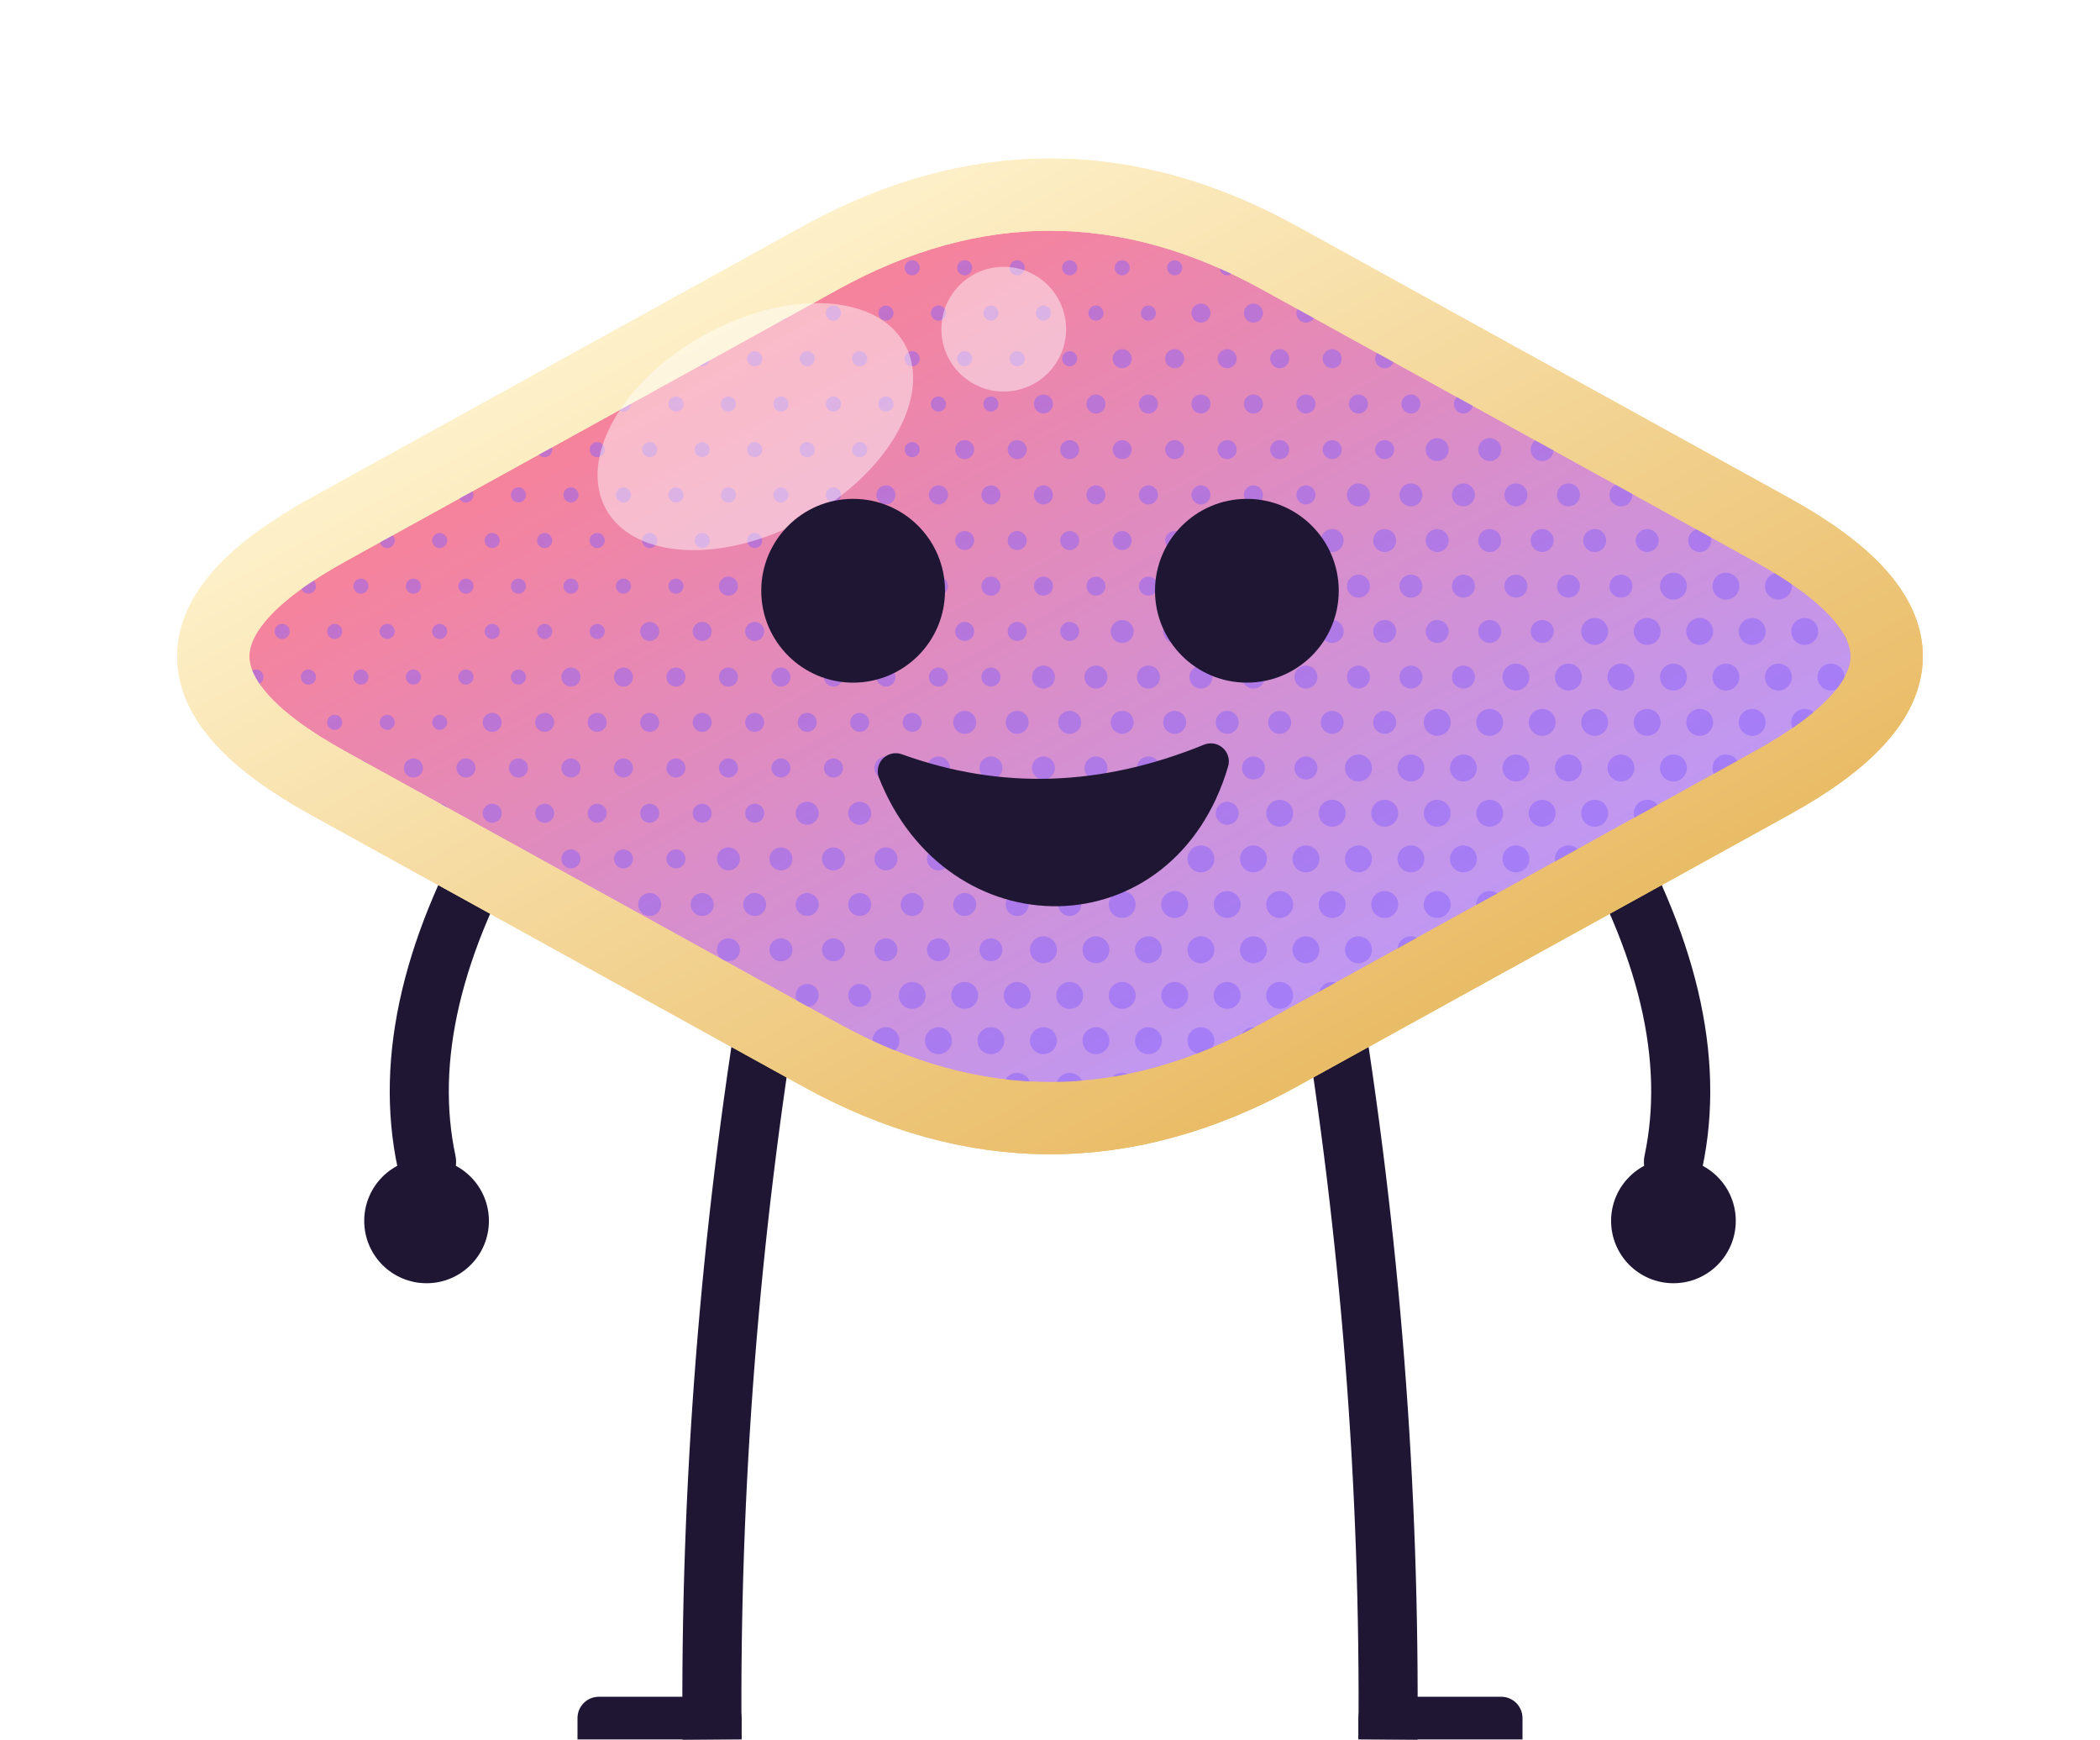
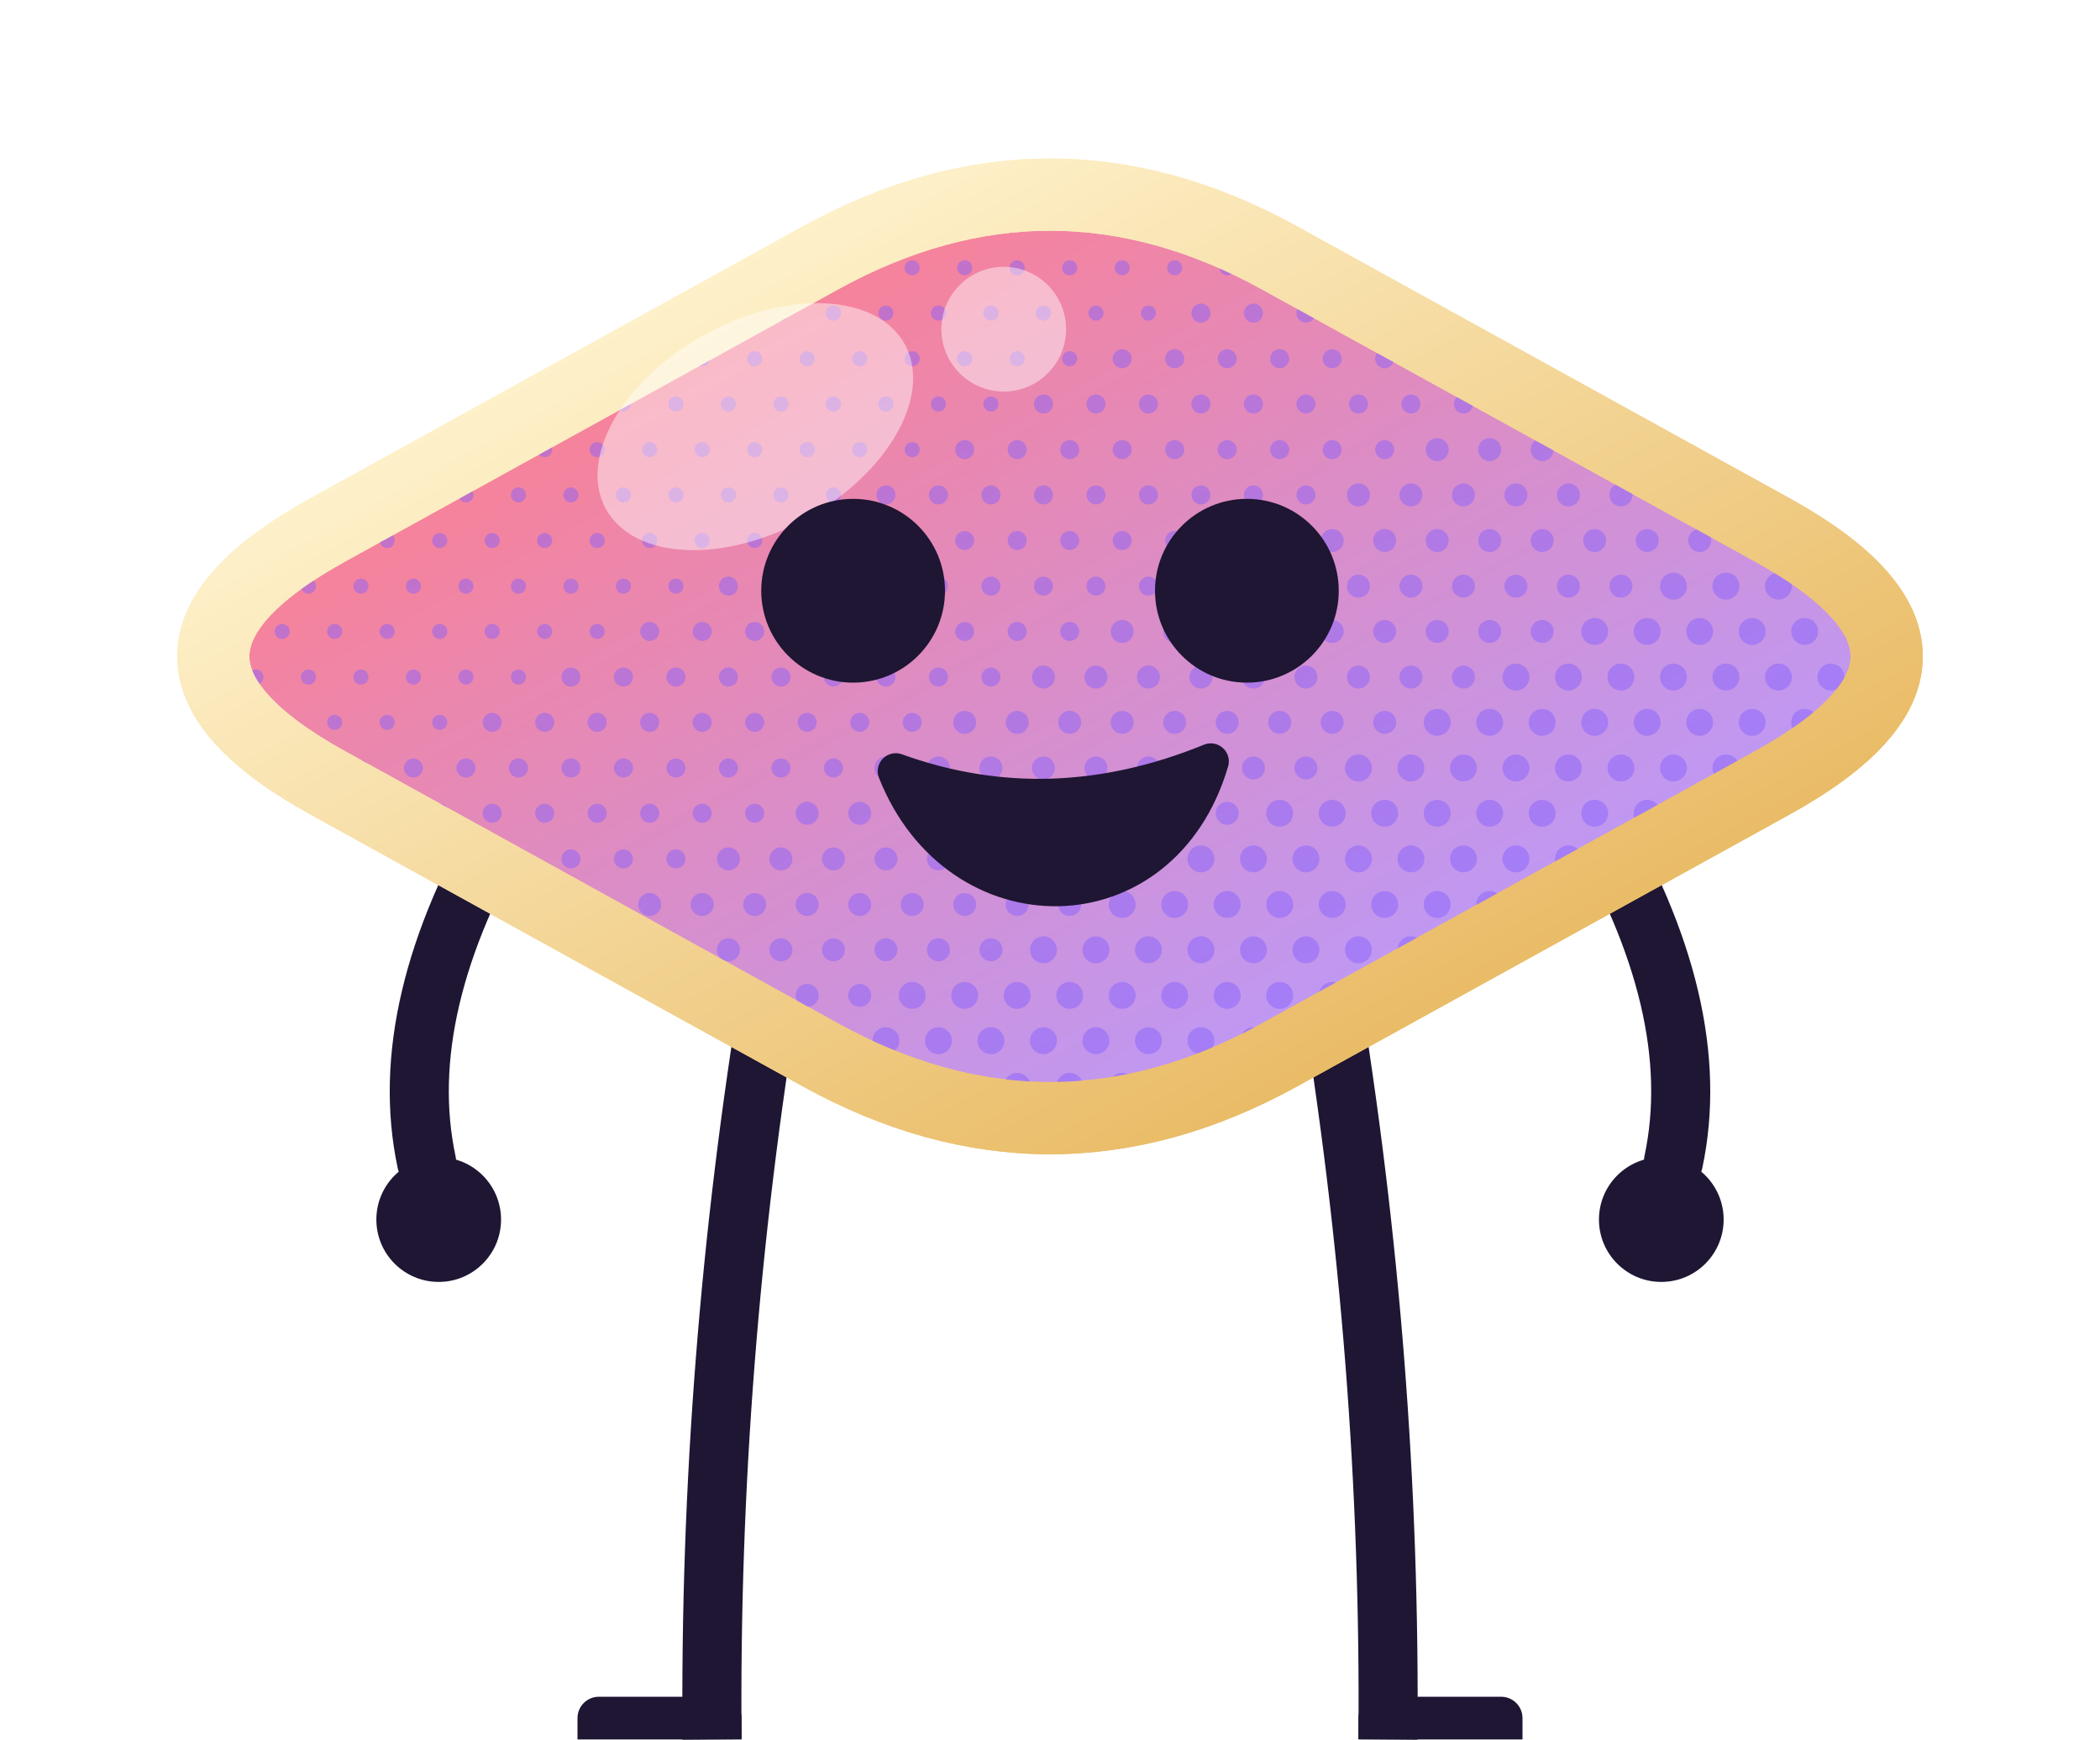
<svg aria-hidden="true" focusable="false" viewBox="0 0 64 53" data-character="diamond" style="overflow:visible">
  <g data-part="figure" style="transform-box:fill-box;transform-origin:50% 100%">
    <g>
      <defs>
        <linearGradient id="preview-body" x1="0.15" y1="0.15" x2="0.85" y2="0.85">
          <stop offset="0" style="stop-color:#FF7F8E" />
          <stop offset="1" style="stop-color:#B79BFF" />
        </linearGradient>
        <linearGradient id="preview-edge" x1="0.15" y1="0.15" x2="0.85" y2="0.85">
          <stop offset="0" style="stop-color:#FFF4D0" />
          <stop offset="1" style="stop-color:#E8B860" />
        </linearGradient>
      </defs>
      <g data-part="limbs">
        <g data-part="arm" data-pose="rest" style="transform-box:fill-box;transform-origin:50% 0%">
          <path data-part="reach" d="M15.5 24.8 Q12 30.7 13 35.4" pathLength="1" style="fill:none;stroke:#1E1633;stroke-width:1.8;stroke-linecap:round" />
-           <circle data-part="hand" cx="13" cy="37.2" r="1.9" style="fill:#1E1633;transform-box:fill-box;transform-origin:50% 50%" />
+           <circle data-part="hand" cx="13.37" cy="37.16" r="1.9" style="fill:#1E1633;transform-box:fill-box;transform-origin:50% 50%" />
        </g>
        <g data-part="arm" data-pose="rest" style="transform-box:fill-box;transform-origin:50% 0%">
          <path data-part="reach" d="M48.5 24.8 Q52 30.7 51 35.4" pathLength="1" style="fill:none;stroke:#1E1633;stroke-width:1.8;stroke-linecap:round" />
-           <circle data-part="hand" cx="51" cy="37.2" r="1.9" style="fill:#1E1633;transform-box:fill-box;transform-origin:50% 50%" />
+           <circle data-part="hand" cx="50.63" cy="37.16" r="1.9" style="fill:#1E1633;transform-box:fill-box;transform-origin:50% 50%" />
        </g>
        <g data-part="leg" data-pose="rest" style="transform-box:fill-box;transform-origin:50% 0%">
          <path d="M23.5 30 Q21.6 41.5 21.7 53" style="fill:none;stroke:#1E1633;stroke-width:1.8;stroke-linecap:butt" />
          <path d="M17.6 53 V52.35 A0.65 0.65 0 0 1 18.25 51.7 H21.95 A0.65 0.65 0 0 1 22.6 52.35 V53 Z" style="fill:#1E1633" />
        </g>
        <g data-part="leg" data-pose="rest" style="transform-box:fill-box;transform-origin:50% 0%">
          <path d="M40.5 30 Q42.4 41.5 42.3 53" style="fill:none;stroke:#1E1633;stroke-width:1.8;stroke-linecap:butt" />
          <path d="M41.4 53 V52.35 A0.65 0.65 0 0 1 42.05 51.7 H45.75 A0.65 0.65 0 0 1 46.4 52.35 V53 Z" style="fill:#1E1633" />
        </g>
      </g>
      <g data-part="body">
        <path d="M25 7.86 Q32 4 39 7.86 L54 16.14 Q61 20 54 23.86 L39 32.14 Q32 36 25 32.14 L10 23.86 Q3 20 10 16.14 Z" style="fill:url(#preview-body);stroke:url(#preview-edge);stroke-width:2.2;stroke-linejoin:round" />
        <g data-part="halftone">
          <path d="" style="fill:none;stroke:#835EFF;stroke-opacity:0.45;stroke-width:0.22;stroke-linecap:round" />
          <path d="" style="fill:none;stroke:#835EFF;stroke-opacity:0.45;stroke-width:0.34;stroke-linecap:round" />
          <path d="M27 6.77h0M28.6 6.77h0M30.2 6.77h0M31.8 6.77h0M33.4 6.77h0M35 6.77h0M36.6 6.77h0M24.6 8.16h0M26.2 8.16h0M27.8 8.16h0M29.4 8.16h0M31 8.16h0M32.6 8.16h0M34.2 8.16h0M35.8 8.16h0M37.4 8.16h0M22.2 9.54h0M23.8 9.54h0M25.4 9.54h0M27 9.54h0M28.6 9.54h0M30.2 9.54h0M31.8 9.54h0M33.4 9.54h0M35 9.54h0M19.8 10.93h0M21.4 10.93h0M23 10.93h0M24.6 10.93h0M26.2 10.93h0M27.8 10.93h0M29.4 10.93h0M31 10.93h0M32.6 10.93h0M17.4 12.31h0M19 12.31h0M20.6 12.31h0M22.2 12.31h0M23.8 12.31h0M25.4 12.31h0M27 12.31h0M28.6 12.31h0M30.2 12.31h0M15 13.7h0M16.6 13.7h0M18.2 13.7h0M19.8 13.7h0M21.4 13.7h0M23 13.7h0M24.6 13.7h0M26.2 13.7h0M27.8 13.7h0M12.6 15.08h0M14.2 15.08h0M15.8 15.08h0M17.4 15.08h0M19 15.08h0M20.6 15.08h0M22.2 15.08h0M23.8 15.08h0M25.4 15.08h0M10.2 16.47h0M11.8 16.47h0M13.4 16.47h0M15 16.47h0M16.6 16.47h0M18.2 16.47h0M19.8 16.47h0M21.4 16.47h0M23 16.47h0M7.8 17.86h0M9.4 17.86h0M11 17.86h0M12.6 17.86h0M14.2 17.86h0M15.8 17.86h0M17.4 17.86h0M19 17.86h0M20.6 17.86h0M7 19.24h0M8.6 19.24h0M10.2 19.24h0M11.8 19.24h0M13.4 19.24h0M15 19.24h0M16.6 19.24h0M18.2 19.24h0M7.8 20.63h0M9.4 20.63h0M11 20.63h0M12.6 20.63h0M14.2 20.63h0M15.8 20.63h0M7 22.01h0M8.6 22.01h0M10.2 22.01h0M11.8 22.01h0M13.4 22.01h0M9.4 23.4h0M11 23.4h0" style="fill:none;stroke:#835EFF;stroke-opacity:0.45;stroke-width:0.46;stroke-linecap:round" />
          <path d="M39 8.16h0M36.6 9.54h0M38.2 9.54h0M39.8 9.54h0M41.4 9.54h0M34.2 10.93h0M35.8 10.93h0M37.4 10.93h0M39 10.93h0M40.6 10.93h0M42.2 10.93h0M43.8 10.93h0M31.8 12.31h0M33.4 12.31h0M35 12.31h0M36.6 12.31h0M38.2 12.31h0M39.8 12.31h0M41.4 12.31h0M43 12.31h0M44.6 12.31h0M29.4 13.7h0M31 13.7h0M32.6 13.7h0M34.2 13.7h0M35.8 13.7h0M37.4 13.7h0M39 13.7h0M40.6 13.7h0M42.2 13.7h0M27 15.08h0M28.6 15.08h0M30.2 15.08h0M31.8 15.08h0M33.4 15.08h0M35 15.08h0M36.6 15.08h0M38.2 15.08h0M39.8 15.08h0M24.6 16.47h0M26.2 16.47h0M27.8 16.47h0M29.4 16.47h0M31 16.47h0M32.6 16.47h0M34.2 16.47h0M35.8 16.47h0M37.4 16.47h0M22.2 17.86h0M23.8 17.86h0M25.4 17.86h0M27 17.86h0M28.6 17.86h0M30.2 17.86h0M31.8 17.86h0M33.4 17.86h0M35 17.86h0M19.8 19.24h0M21.4 19.24h0M23 19.24h0M24.6 19.24h0M26.2 19.24h0M27.8 19.24h0M29.4 19.24h0M31 19.24h0M32.6 19.24h0M17.4 20.63h0M19 20.63h0M20.6 20.63h0M22.2 20.63h0M23.8 20.63h0M25.4 20.63h0M27 20.63h0M28.6 20.63h0M30.2 20.63h0M15 22.01h0M16.6 22.01h0M18.2 22.01h0M19.8 22.01h0M21.4 22.01h0M23 22.01h0M24.6 22.01h0M26.2 22.01h0M27.8 22.01h0M12.6 23.4h0M14.2 23.4h0M15.8 23.4h0M17.4 23.4h0M19 23.4h0M20.6 23.4h0M22.2 23.4h0M23.8 23.4h0M25.4 23.4h0M11.8 24.78h0M13.4 24.78h0M15 24.78h0M16.6 24.78h0M18.2 24.78h0M19.8 24.78h0M21.4 24.78h0M23 24.78h0M14.2 26.17h0M15.8 26.17h0M17.4 26.17h0M19 26.17h0M20.6 26.17h0M18.2 27.56h0" style="fill:none;stroke:#835EFF;stroke-opacity:0.45;stroke-width:0.58;stroke-linecap:round" />
          <path d="M46.2 12.31h0M43.8 13.7h0M45.4 13.7h0M47 13.7h0M48.6 13.7h0M41.4 15.08h0M43 15.08h0M44.6 15.08h0M46.2 15.08h0M47.8 15.08h0M49.4 15.08h0M51 15.08h0M39 16.47h0M40.6 16.47h0M42.2 16.47h0M43.8 16.47h0M45.4 16.47h0M47 16.47h0M48.6 16.47h0M50.2 16.47h0M51.8 16.47h0M36.6 17.86h0M38.2 17.86h0M39.8 17.86h0M41.4 17.86h0M43 17.86h0M44.6 17.86h0M46.2 17.86h0M47.8 17.86h0M49.4 17.86h0M34.2 19.24h0M35.8 19.24h0M37.4 19.24h0M39 19.24h0M40.6 19.24h0M42.2 19.24h0M43.8 19.24h0M45.4 19.24h0M47 19.24h0M31.8 20.63h0M33.4 20.63h0M35 20.63h0M36.6 20.63h0M38.2 20.63h0M39.8 20.63h0M41.4 20.63h0M43 20.63h0M44.6 20.63h0M29.4 22.01h0M31 22.01h0M32.6 22.01h0M34.2 22.01h0M35.8 22.01h0M37.4 22.01h0M39 22.01h0M40.6 22.01h0M42.2 22.01h0M27 23.4h0M28.6 23.4h0M30.2 23.4h0M31.8 23.4h0M33.4 23.4h0M35 23.4h0M36.6 23.4h0M38.2 23.4h0M39.8 23.4h0M24.6 24.78h0M26.2 24.78h0M27.8 24.78h0M29.4 24.78h0M31 24.78h0M32.6 24.78h0M34.2 24.78h0M35.8 24.78h0M37.4 24.78h0M22.2 26.17h0M23.8 26.17h0M25.4 26.17h0M27 26.17h0M28.6 26.17h0M30.2 26.17h0M31.8 26.17h0M33.4 26.17h0M35 26.17h0M19.8 27.56h0M21.4 27.56h0M23 27.56h0M24.6 27.56h0M26.2 27.56h0M27.8 27.56h0M29.4 27.56h0M31 27.56h0M32.6 27.56h0M20.6 28.94h0M22.2 28.94h0M23.8 28.94h0M25.4 28.94h0M27 28.94h0M28.6 28.94h0M30.2 28.94h0M23 30.33h0M24.6 30.33h0M26.2 30.33h0" style="fill:none;stroke:#835EFF;stroke-opacity:0.45;stroke-width:0.7;stroke-linecap:round" />
          <path d="M53.4 16.47h0M51 17.86h0M52.6 17.86h0M54.2 17.86h0M55.8 17.86h0M48.6 19.24h0M50.2 19.24h0M51.8 19.24h0M53.4 19.24h0M55 19.24h0M56.6 19.24h0M46.2 20.63h0M47.8 20.63h0M49.4 20.63h0M51 20.63h0M52.6 20.63h0M54.2 20.63h0M55.8 20.63h0M57.4 20.63h0M43.8 22.01h0M45.4 22.01h0M47 22.01h0M48.6 22.01h0M50.2 22.01h0M51.8 22.01h0M53.4 22.01h0M55 22.01h0M56.6 22.01h0M41.4 23.4h0M43 23.4h0M44.6 23.4h0M46.2 23.4h0M47.8 23.4h0M49.4 23.4h0M51 23.4h0M52.6 23.4h0M54.2 23.4h0M39 24.78h0M40.6 24.78h0M42.2 24.78h0M43.8 24.78h0M45.4 24.78h0M47 24.78h0M48.6 24.78h0M50.2 24.78h0M51.8 24.78h0M36.6 26.17h0M38.2 26.17h0M39.8 26.17h0M41.4 26.17h0M43 26.17h0M44.6 26.17h0M46.2 26.17h0M47.8 26.17h0M49.4 26.17h0M34.2 27.56h0M35.8 27.56h0M37.4 27.56h0M39 27.56h0M40.6 27.56h0M42.2 27.56h0M43.8 27.56h0M45.4 27.56h0M47 27.56h0M31.8 28.94h0M33.4 28.94h0M35 28.94h0M36.6 28.94h0M38.2 28.94h0M39.8 28.94h0M41.4 28.94h0M43 28.94h0M44.6 28.94h0M27.8 30.33h0M29.4 30.33h0M31 30.33h0M32.6 30.33h0M34.2 30.33h0M35.8 30.33h0M37.4 30.33h0M39 30.33h0M40.6 30.33h0M42.2 30.33h0M25.4 31.71h0M27 31.71h0M28.6 31.71h0M30.2 31.71h0M31.8 31.71h0M33.4 31.71h0M35 31.71h0M36.6 31.71h0M38.2 31.71h0M27.8 33.1h0M29.4 33.1h0M31 33.1h0M32.6 33.1h0M34.2 33.1h0M35.8 33.1h0" style="fill:none;stroke:#835EFF;stroke-opacity:0.45;stroke-width:0.82;stroke-linecap:round" />
          <path d="" style="fill:none;stroke:#835EFF;stroke-opacity:0.45;stroke-width:0.94;stroke-linecap:round" />
          <path d="" style="fill:none;stroke:#835EFF;stroke-opacity:0.45;stroke-width:1.06;stroke-linecap:round" />
        </g>
        <path d="M25 7.86 Q32 4 39 7.86 L54 16.14 Q61 20 54 23.86 L39 32.14 Q32 36 25 32.14 L10 23.86 Q3 20 10 16.14 Z" style="fill:none;stroke:url(#preview-edge);stroke-width:2.2;stroke-linejoin:round" />
      </g>
      <g data-part="gloss">
        <ellipse cx="23.02" cy="13" rx="5.2" ry="3.2" transform="rotate(-28.89 23.02 13)" style="fill:rgba(255, 255, 255, 0.45)" />
        <circle cx="30.59" cy="10.03" r="1.9" style="fill:rgba(255, 255, 255, 0.45)" />
      </g>
      <g data-part="face">
        <g data-part="eyes" style="transform:translate(0px, 0px)">
          <g data-part="gaze">
            <g data-part="lid" style="transform-box:fill-box;transform-origin:50% 50%">
              <circle data-part="eye" cx="26" cy="18" r="2.8" style="fill:#1E1633;transform-box:fill-box;transform-origin:50% 50%" />
            </g>
            <g data-part="lid" style="transform-box:fill-box;transform-origin:50% 50%">
              <circle data-part="eye" cx="38" cy="18" r="2.8" style="fill:#1E1633;transform-box:fill-box;transform-origin:50% 50%" />
            </g>
          </g>
        </g>
        <g data-part="mouth" style="transform-box:fill-box;transform-origin:50% 50%">
          <path d="M27.3 23.5 C29.2 28.3 35.4 28.3 36.9 23.2 Q32 25.2 27.3 23.5 Z" style="fill:#1E1633;stroke:#1E1633;stroke-width:1.1;stroke-linejoin:round" />
        </g>
      </g>
    </g>
  </g>
</svg>
